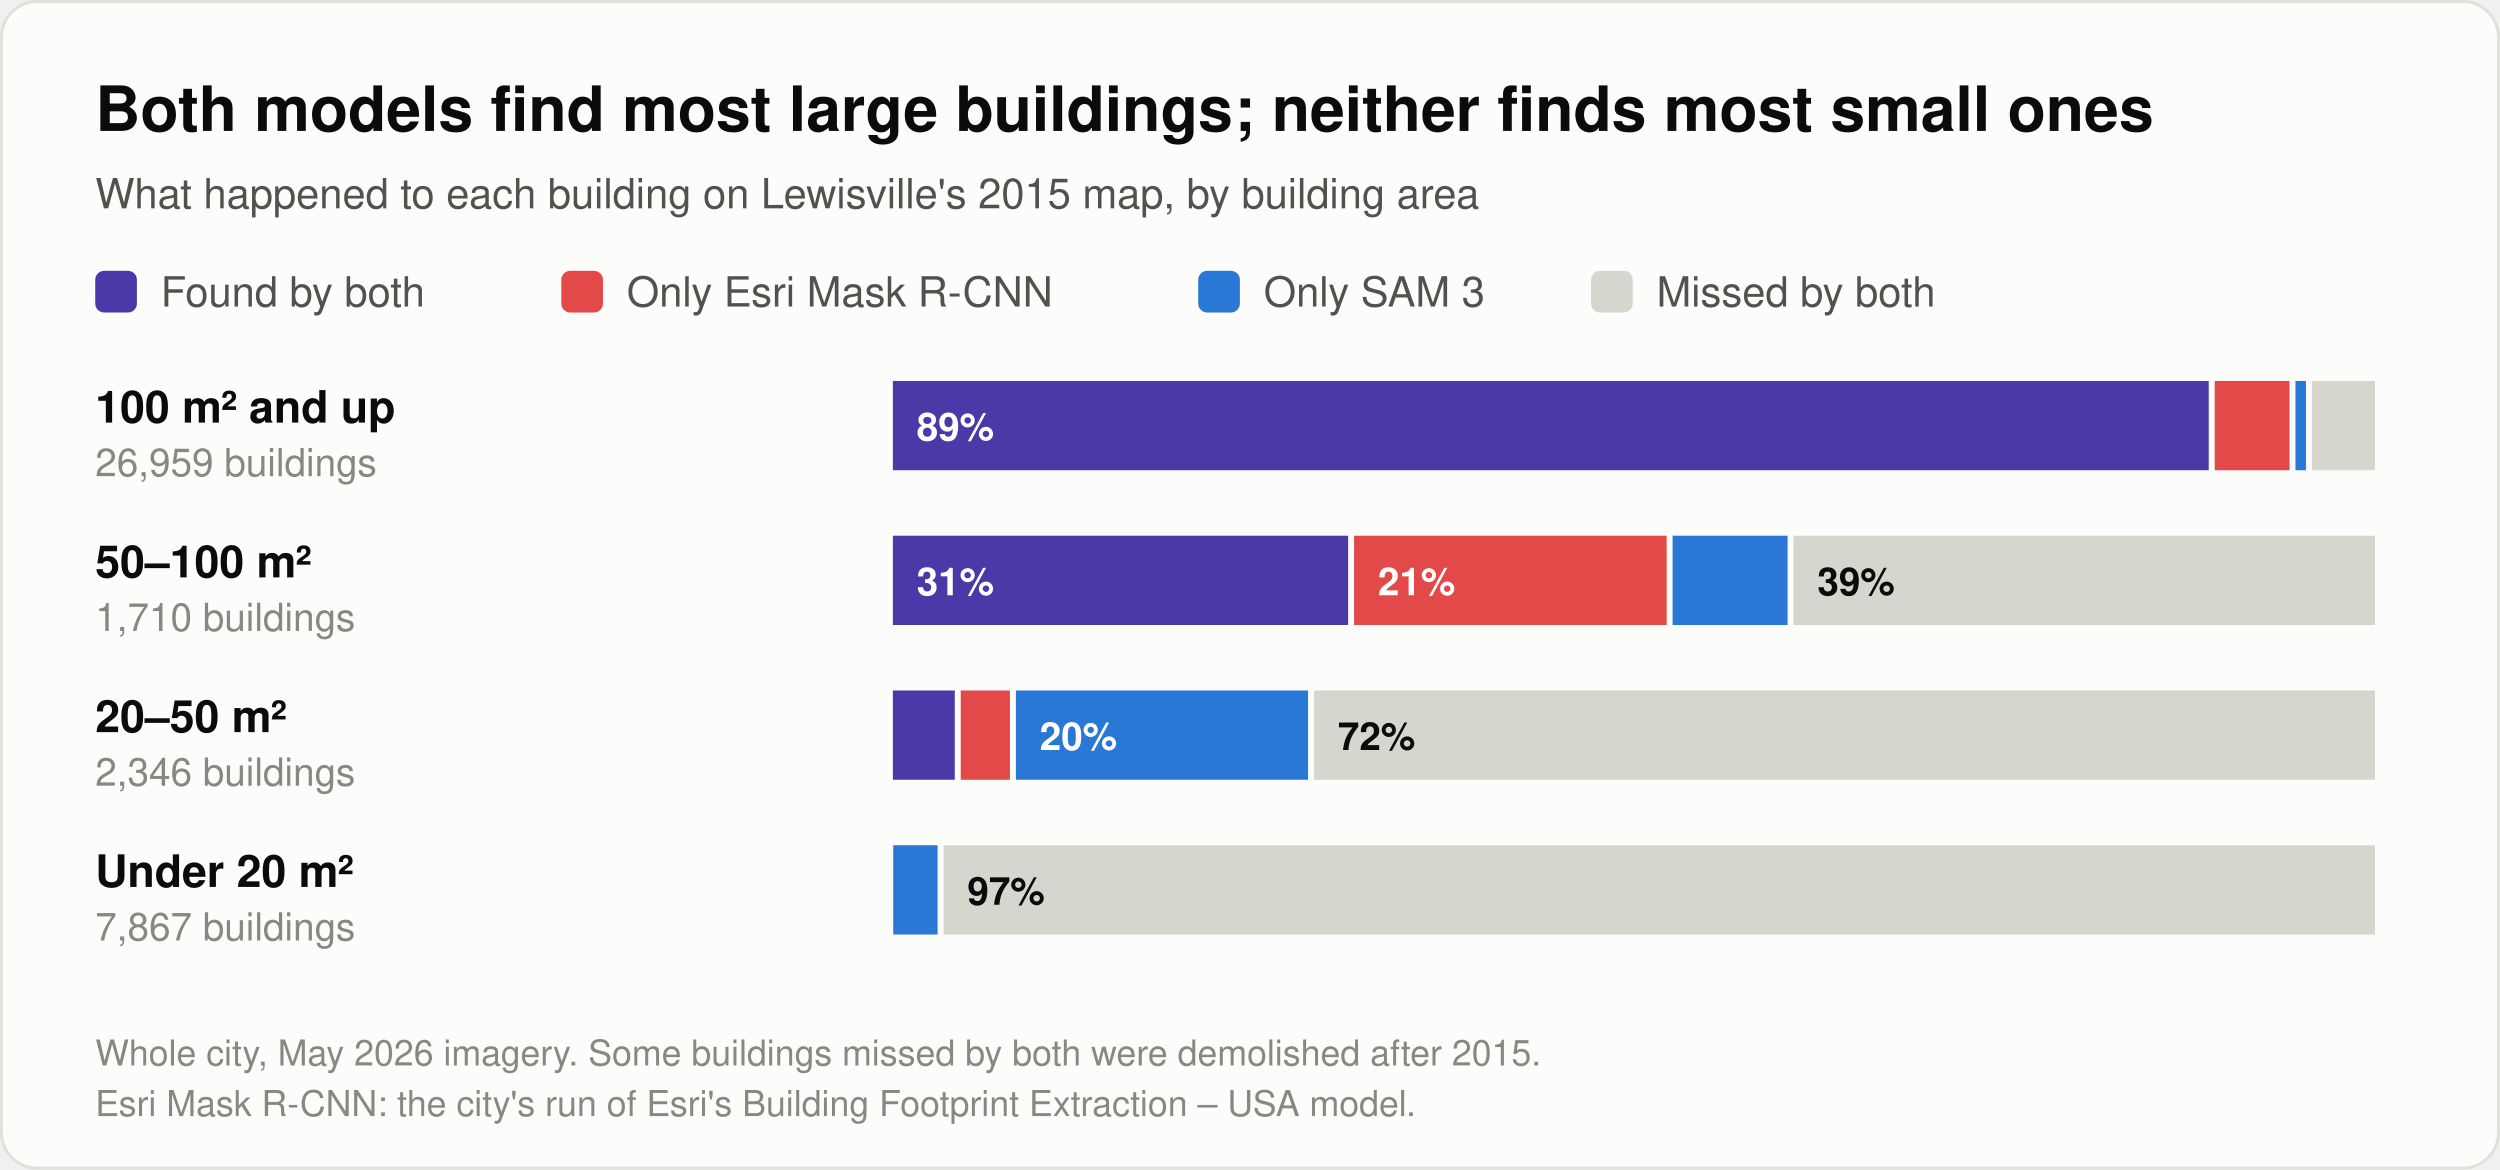
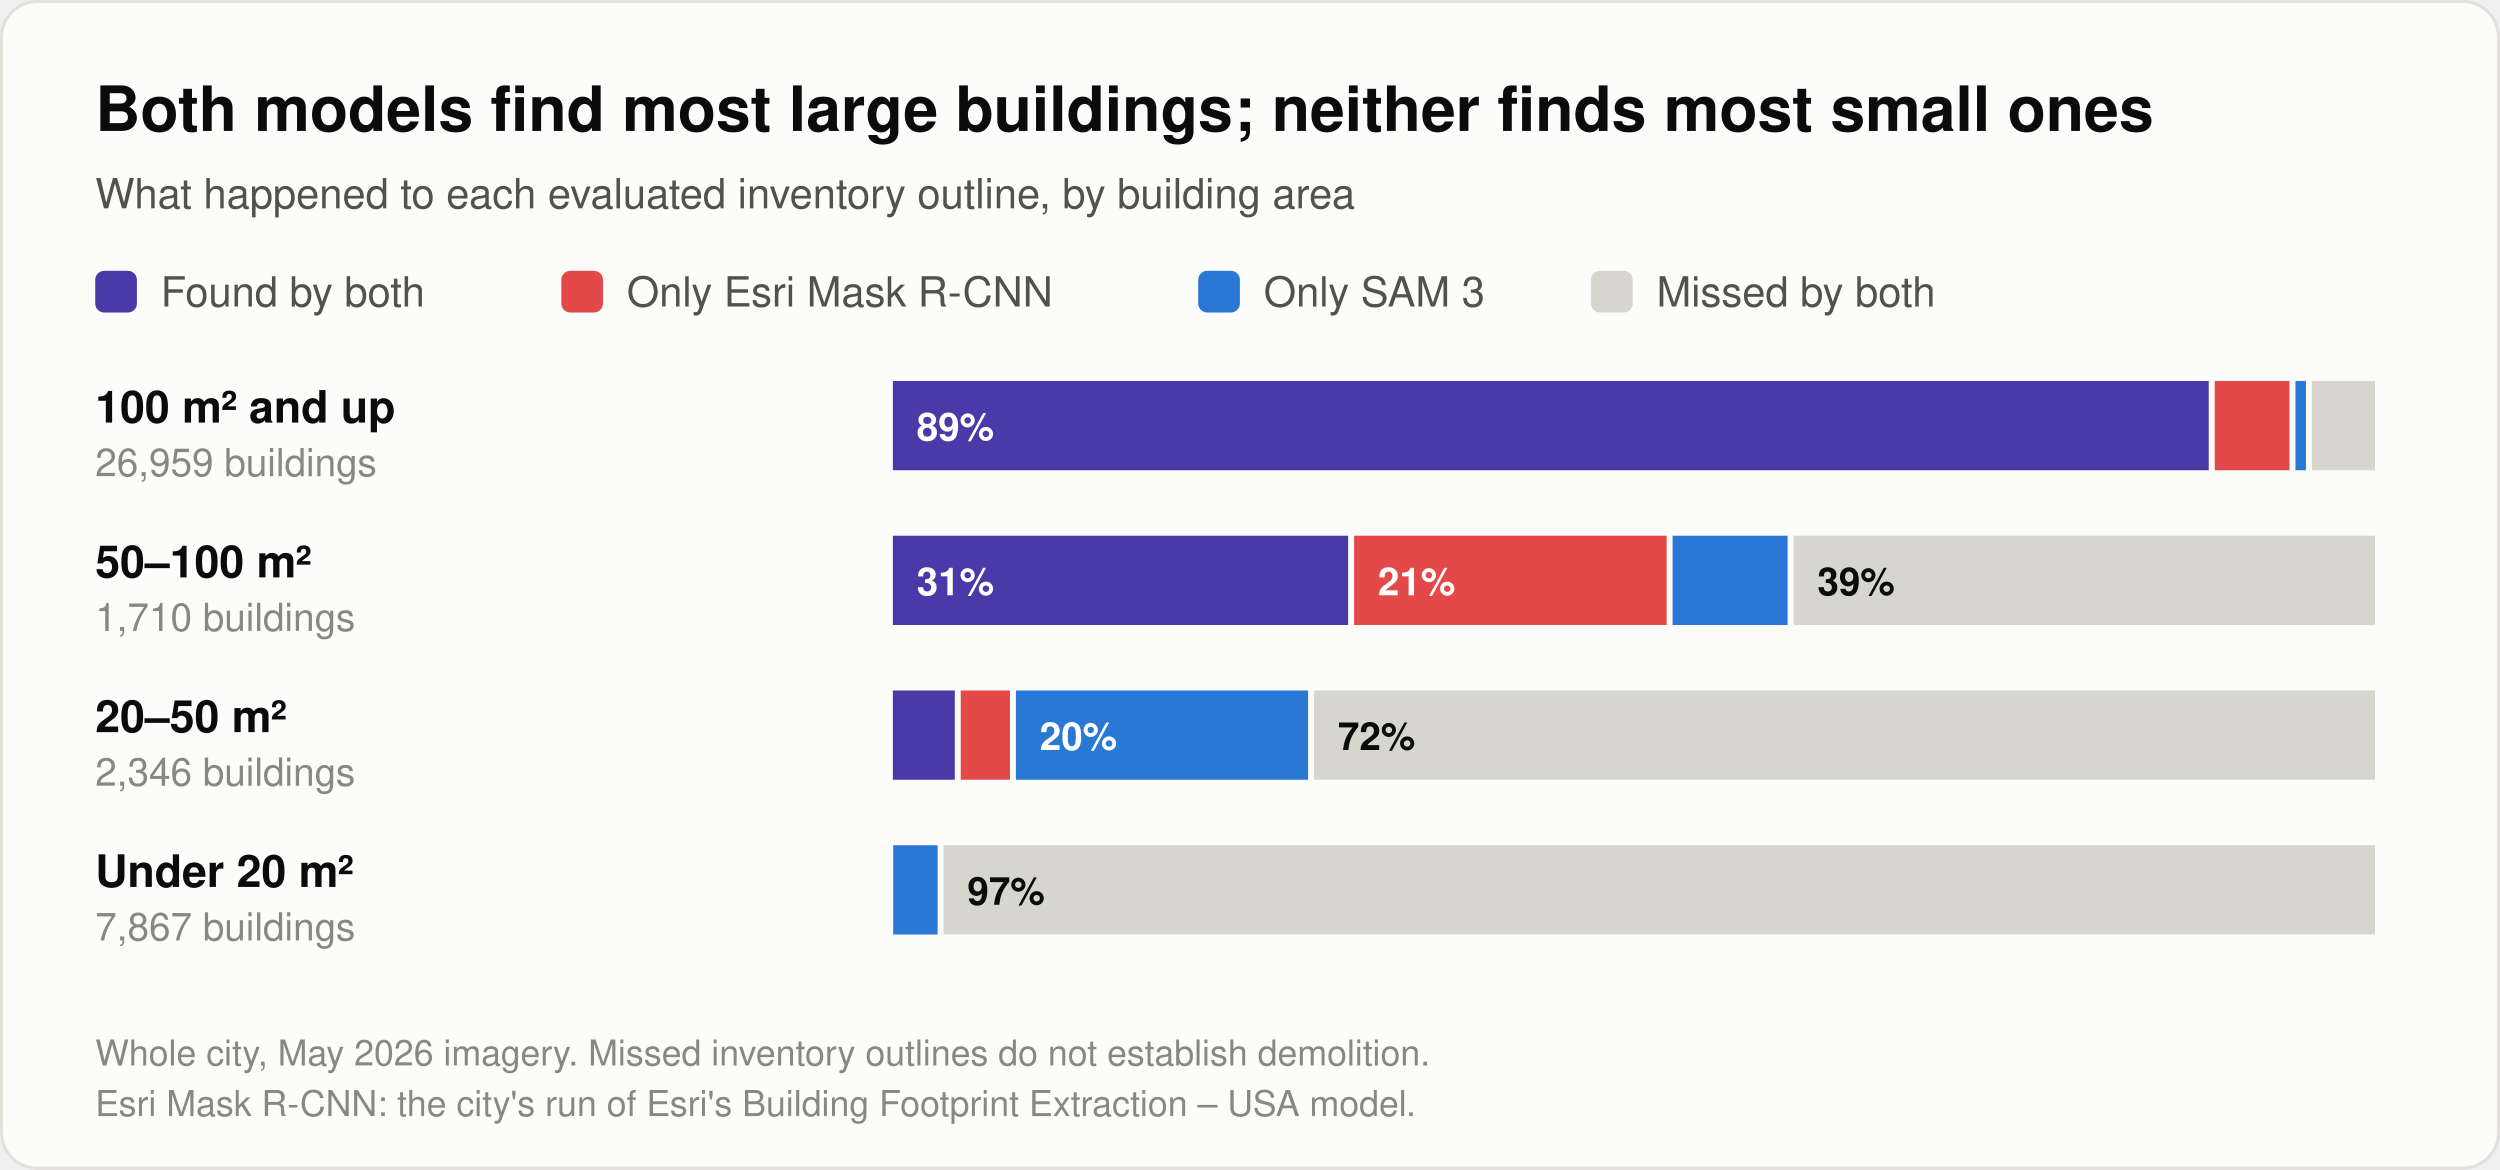
<svg xmlns="http://www.w3.org/2000/svg" width="840" height="393" viewBox="0 0 840 393" font-family="-apple-system, BlinkMacSystemFont, 'Segoe UI', Helvetica, Arial, sans-serif">
  <rect x="0.5" y="0.5" width="839" height="392" rx="12" fill="#fcfcfb" stroke="#e1e0d9" />
  <text x="32" y="44" font-size="21" font-weight="700" text-anchor="start" fill="#0b0b0b">Both models find most large buildings; neither finds most small ones</text>
-   <text x="32" y="70" font-size="14" font-weight="400" text-anchor="start" fill="#52514e">What happened to each building on Lewisville's 2015 map, by building area</text>
+   <text x="32" y="70" font-size="14" font-weight="400" text-anchor="start" fill="#52514e">What happened to each evaluated inventory outline, by building area</text>
  <rect x="32" y="91" width="14" height="14" rx="3" fill="#4a3aa7" />
  <text x="54" y="103" font-size="14" font-weight="400" text-anchor="start" fill="#52514e">Found by both</text>
  <rect x="188.6" y="91" width="14" height="14" rx="3" fill="#e34948" />
  <text x="210.6" y="103" font-size="14" font-weight="400" text-anchor="start" fill="#52514e">Only Esri Mask R-CNN</text>
  <rect x="402.6" y="91" width="14" height="14" rx="3" fill="#2a78d6" />
  <text x="424.6" y="103" font-size="14" font-weight="400" text-anchor="start" fill="#52514e">Only SAM 3</text>
  <rect x="534.6" y="91" width="14" height="14" rx="3" fill="#d6d5ce" />
  <text x="556.6" y="103" font-size="14" font-weight="400" text-anchor="start" fill="#52514e">Missed by both</text>
  <text x="32" y="142" font-size="15" font-weight="600" text-anchor="start" fill="#0b0b0b">100 m² and up</text>
  <text x="32" y="160" font-size="13" font-weight="400" text-anchor="start" fill="#898781">26,959 buildings</text>
  <rect x="300" y="128" width="442.137" height="30" rx="0" fill="#4a3aa7" />
  <text x="308" y="148" font-size="13" font-weight="600" text-anchor="start" fill="#ffffff">89%</text>
  <rect x="744.137" y="128" width="25.134" height="30" rx="0" fill="#e34948" />
  <rect x="771.271" y="128" width="3.527" height="30" rx="0" fill="#2a78d6" />
  <rect x="776.798" y="128" width="21.202" height="30" rx="0" fill="#d6d5ce" />
  <text x="32" y="194" font-size="15" font-weight="600" text-anchor="start" fill="#0b0b0b">50–100 m²</text>
  <text x="32" y="212" font-size="13" font-weight="400" text-anchor="start" fill="#898781">1,710 buildings</text>
  <rect x="300" y="180" width="152.971" height="30" rx="0" fill="#4a3aa7" />
  <text x="308" y="200" font-size="13" font-weight="600" text-anchor="start" fill="#ffffff">31%</text>
  <rect x="454.971" y="180" width="105.018" height="30" rx="0" fill="#e34948" />
  <text x="462.971" y="200" font-size="13" font-weight="600" text-anchor="start" fill="#ffffff">21%</text>
  <rect x="561.988" y="180" width="38.643" height="30" rx="0" fill="#2a78d6" />
  <rect x="602.632" y="180" width="195.368" height="30" rx="0" fill="#d6d5ce" />
  <text x="610.632" y="200" font-size="13" font-weight="600" text-anchor="start" fill="#0b0b0b">39%</text>
  <text x="32" y="246" font-size="15" font-weight="600" text-anchor="start" fill="#0b0b0b">20–50 m²</text>
  <text x="32" y="264" font-size="13" font-weight="400" text-anchor="start" fill="#898781">2,346 buildings</text>
  <rect x="300" y="232" width="20.805" height="30" rx="0" fill="#4a3aa7" />
  <rect x="322.805" y="232" width="16.542" height="30" rx="0" fill="#e34948" />
  <rect x="341.347" y="232" width="98.171" height="30" rx="0" fill="#2a78d6" />
  <text x="349.347" y="252" font-size="13" font-weight="600" text-anchor="start" fill="#ffffff">20%</text>
  <rect x="441.517" y="232" width="356.483" height="30" rx="0" fill="#d6d5ce" />
  <text x="449.517" y="252" font-size="13" font-weight="600" text-anchor="start" fill="#0b0b0b">72%</text>
  <text x="32" y="298" font-size="15" font-weight="600" text-anchor="start" fill="#0b0b0b">Under 20 m²</text>
  <text x="32" y="316" font-size="13" font-weight="400" text-anchor="start" fill="#898781">7,867 buildings</text>
  <rect x="300.127" y="284" width="14.906" height="30" rx="0" fill="#2a78d6" />
  <rect x="317.033" y="284" width="480.967" height="30" rx="0" fill="#d6d5ce" />
  <text x="325.033" y="304" font-size="13" font-weight="600" text-anchor="start" fill="#0b0b0b">97%</text>
-   <text x="32" y="358" font-size="12" font-weight="400" text-anchor="start" fill="#898781">Whole city, May 2026 imagery. Some buildings missed by both were demolished after 2015.</text>
+   <text x="32" y="358" font-size="12" font-weight="400" text-anchor="start" fill="#898781">Whole city, May 2026 imagery. Missed inventory outlines do not establish demolition.</text>
  <text x="32" y="375" font-size="12" font-weight="400" text-anchor="start" fill="#898781">Esri Mask R-CNN: the city's run of Esri's Building Footprint Extraction – USA model.</text>
</svg>
